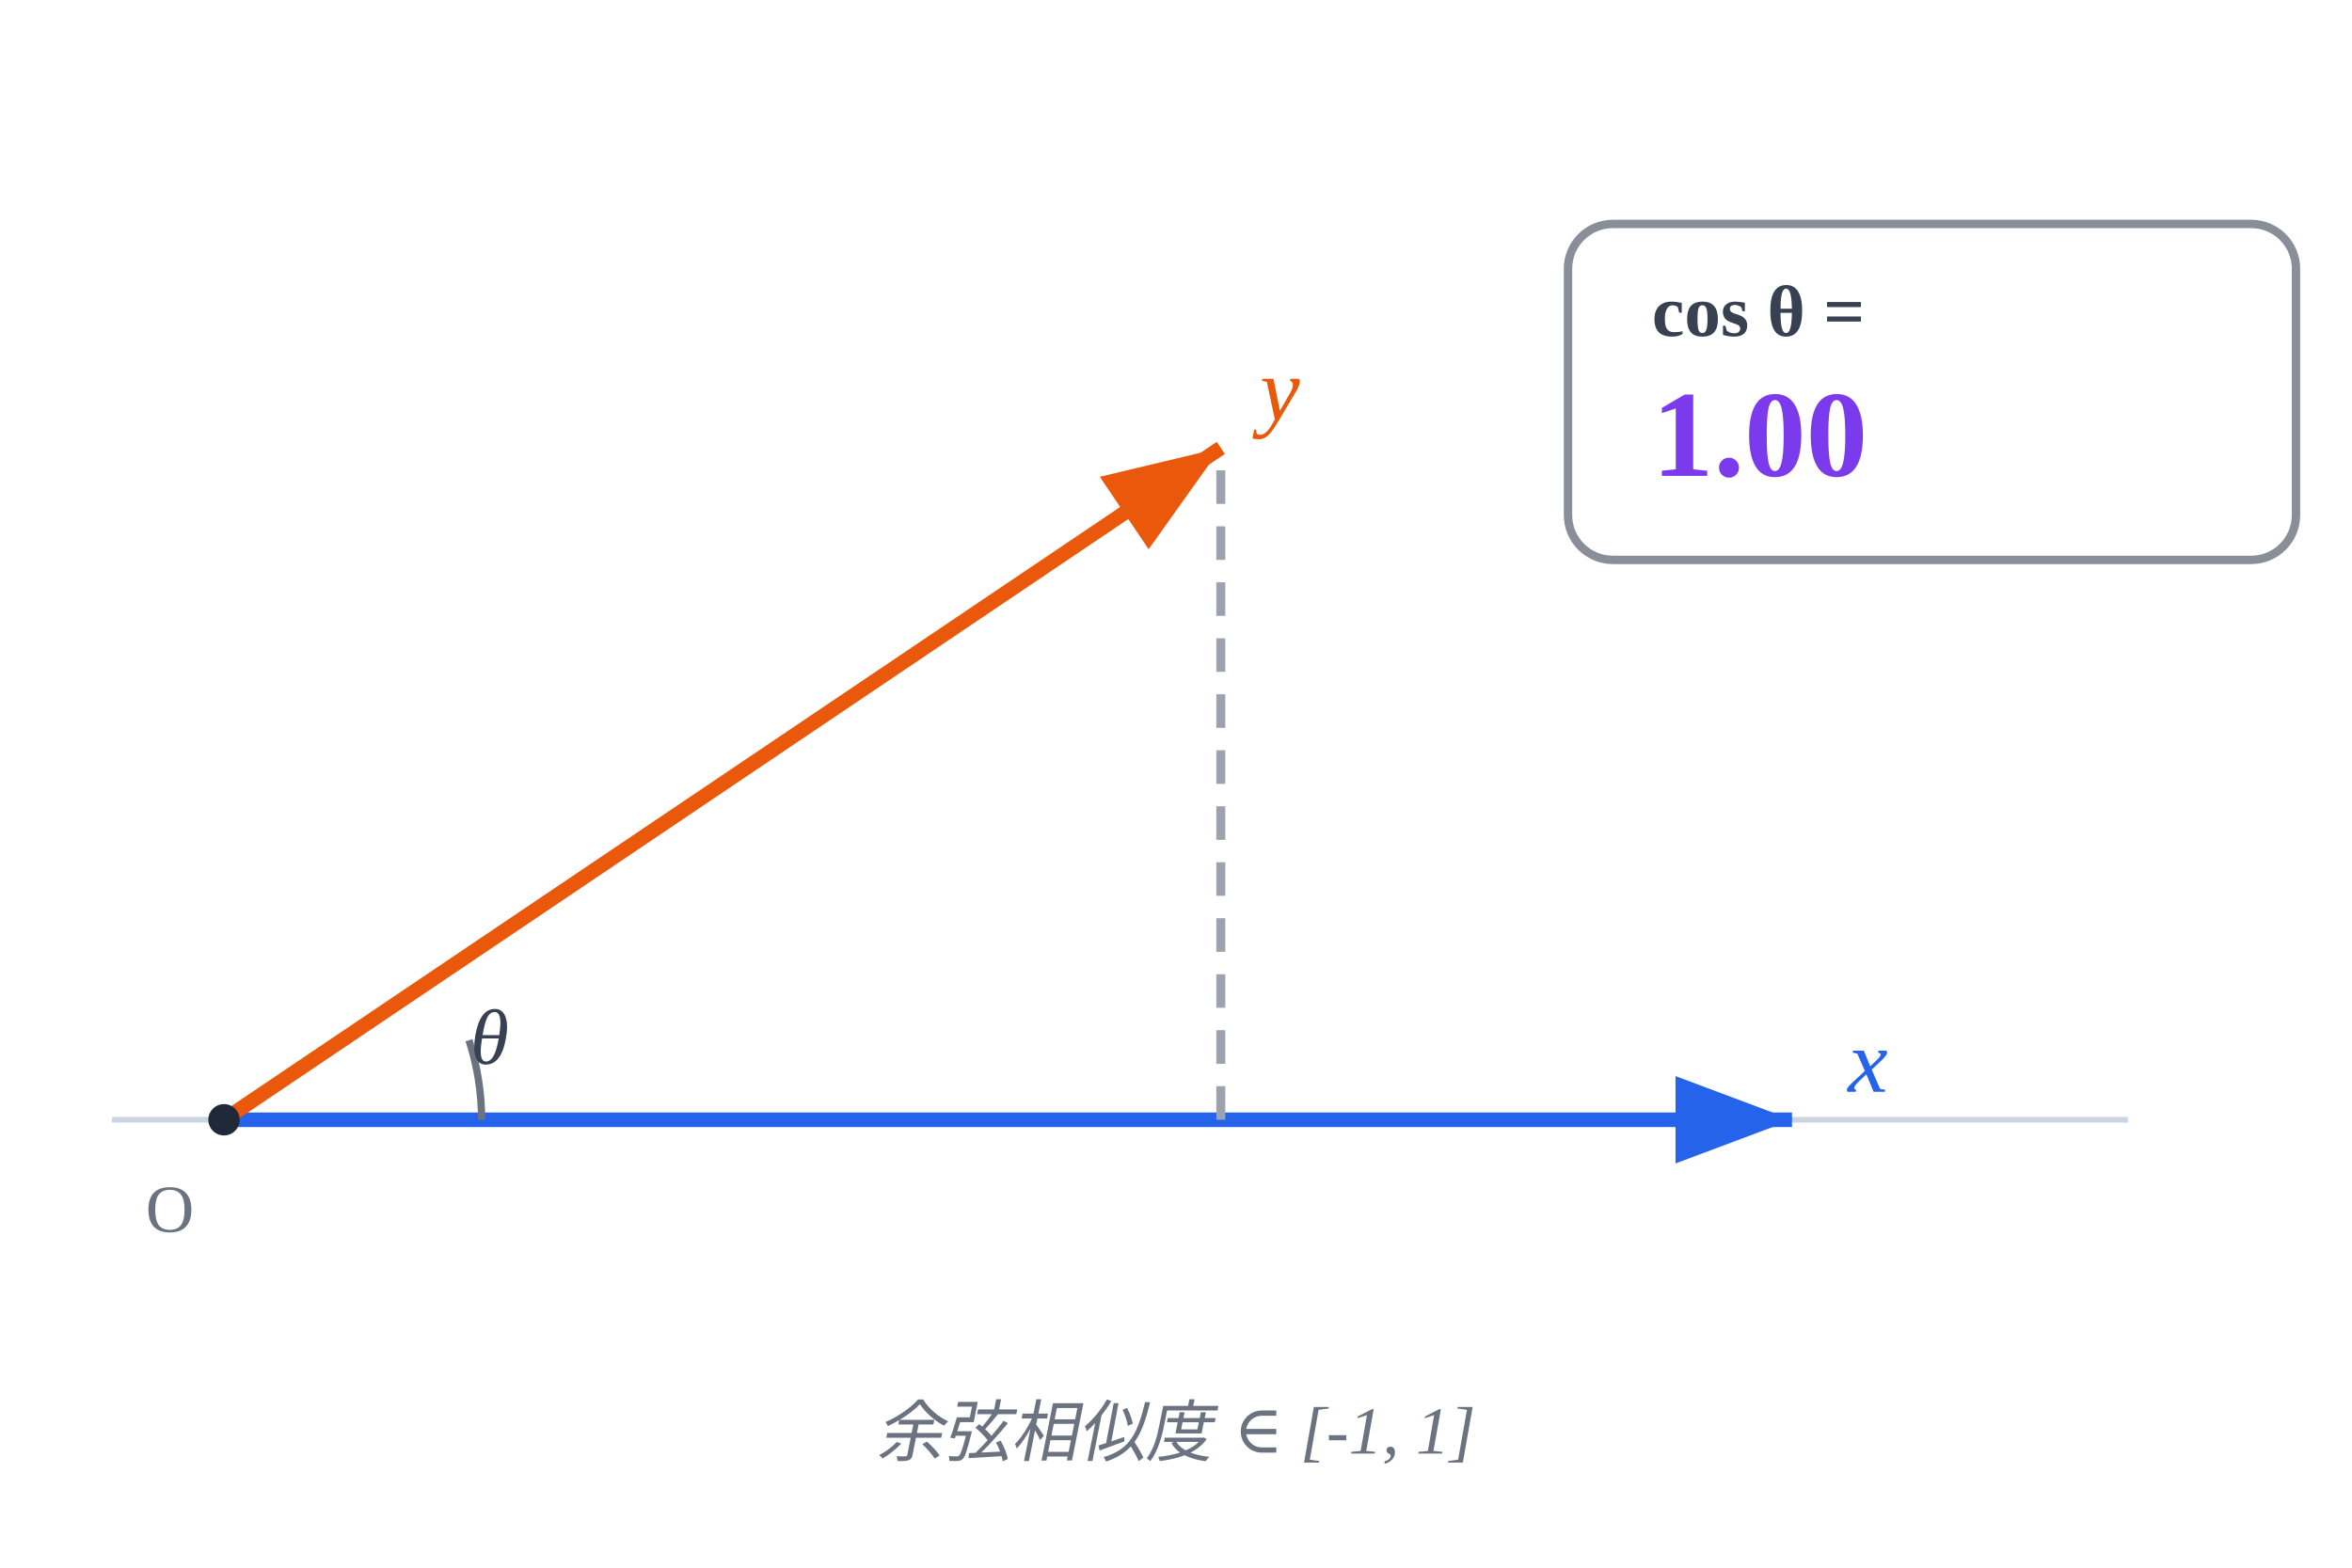
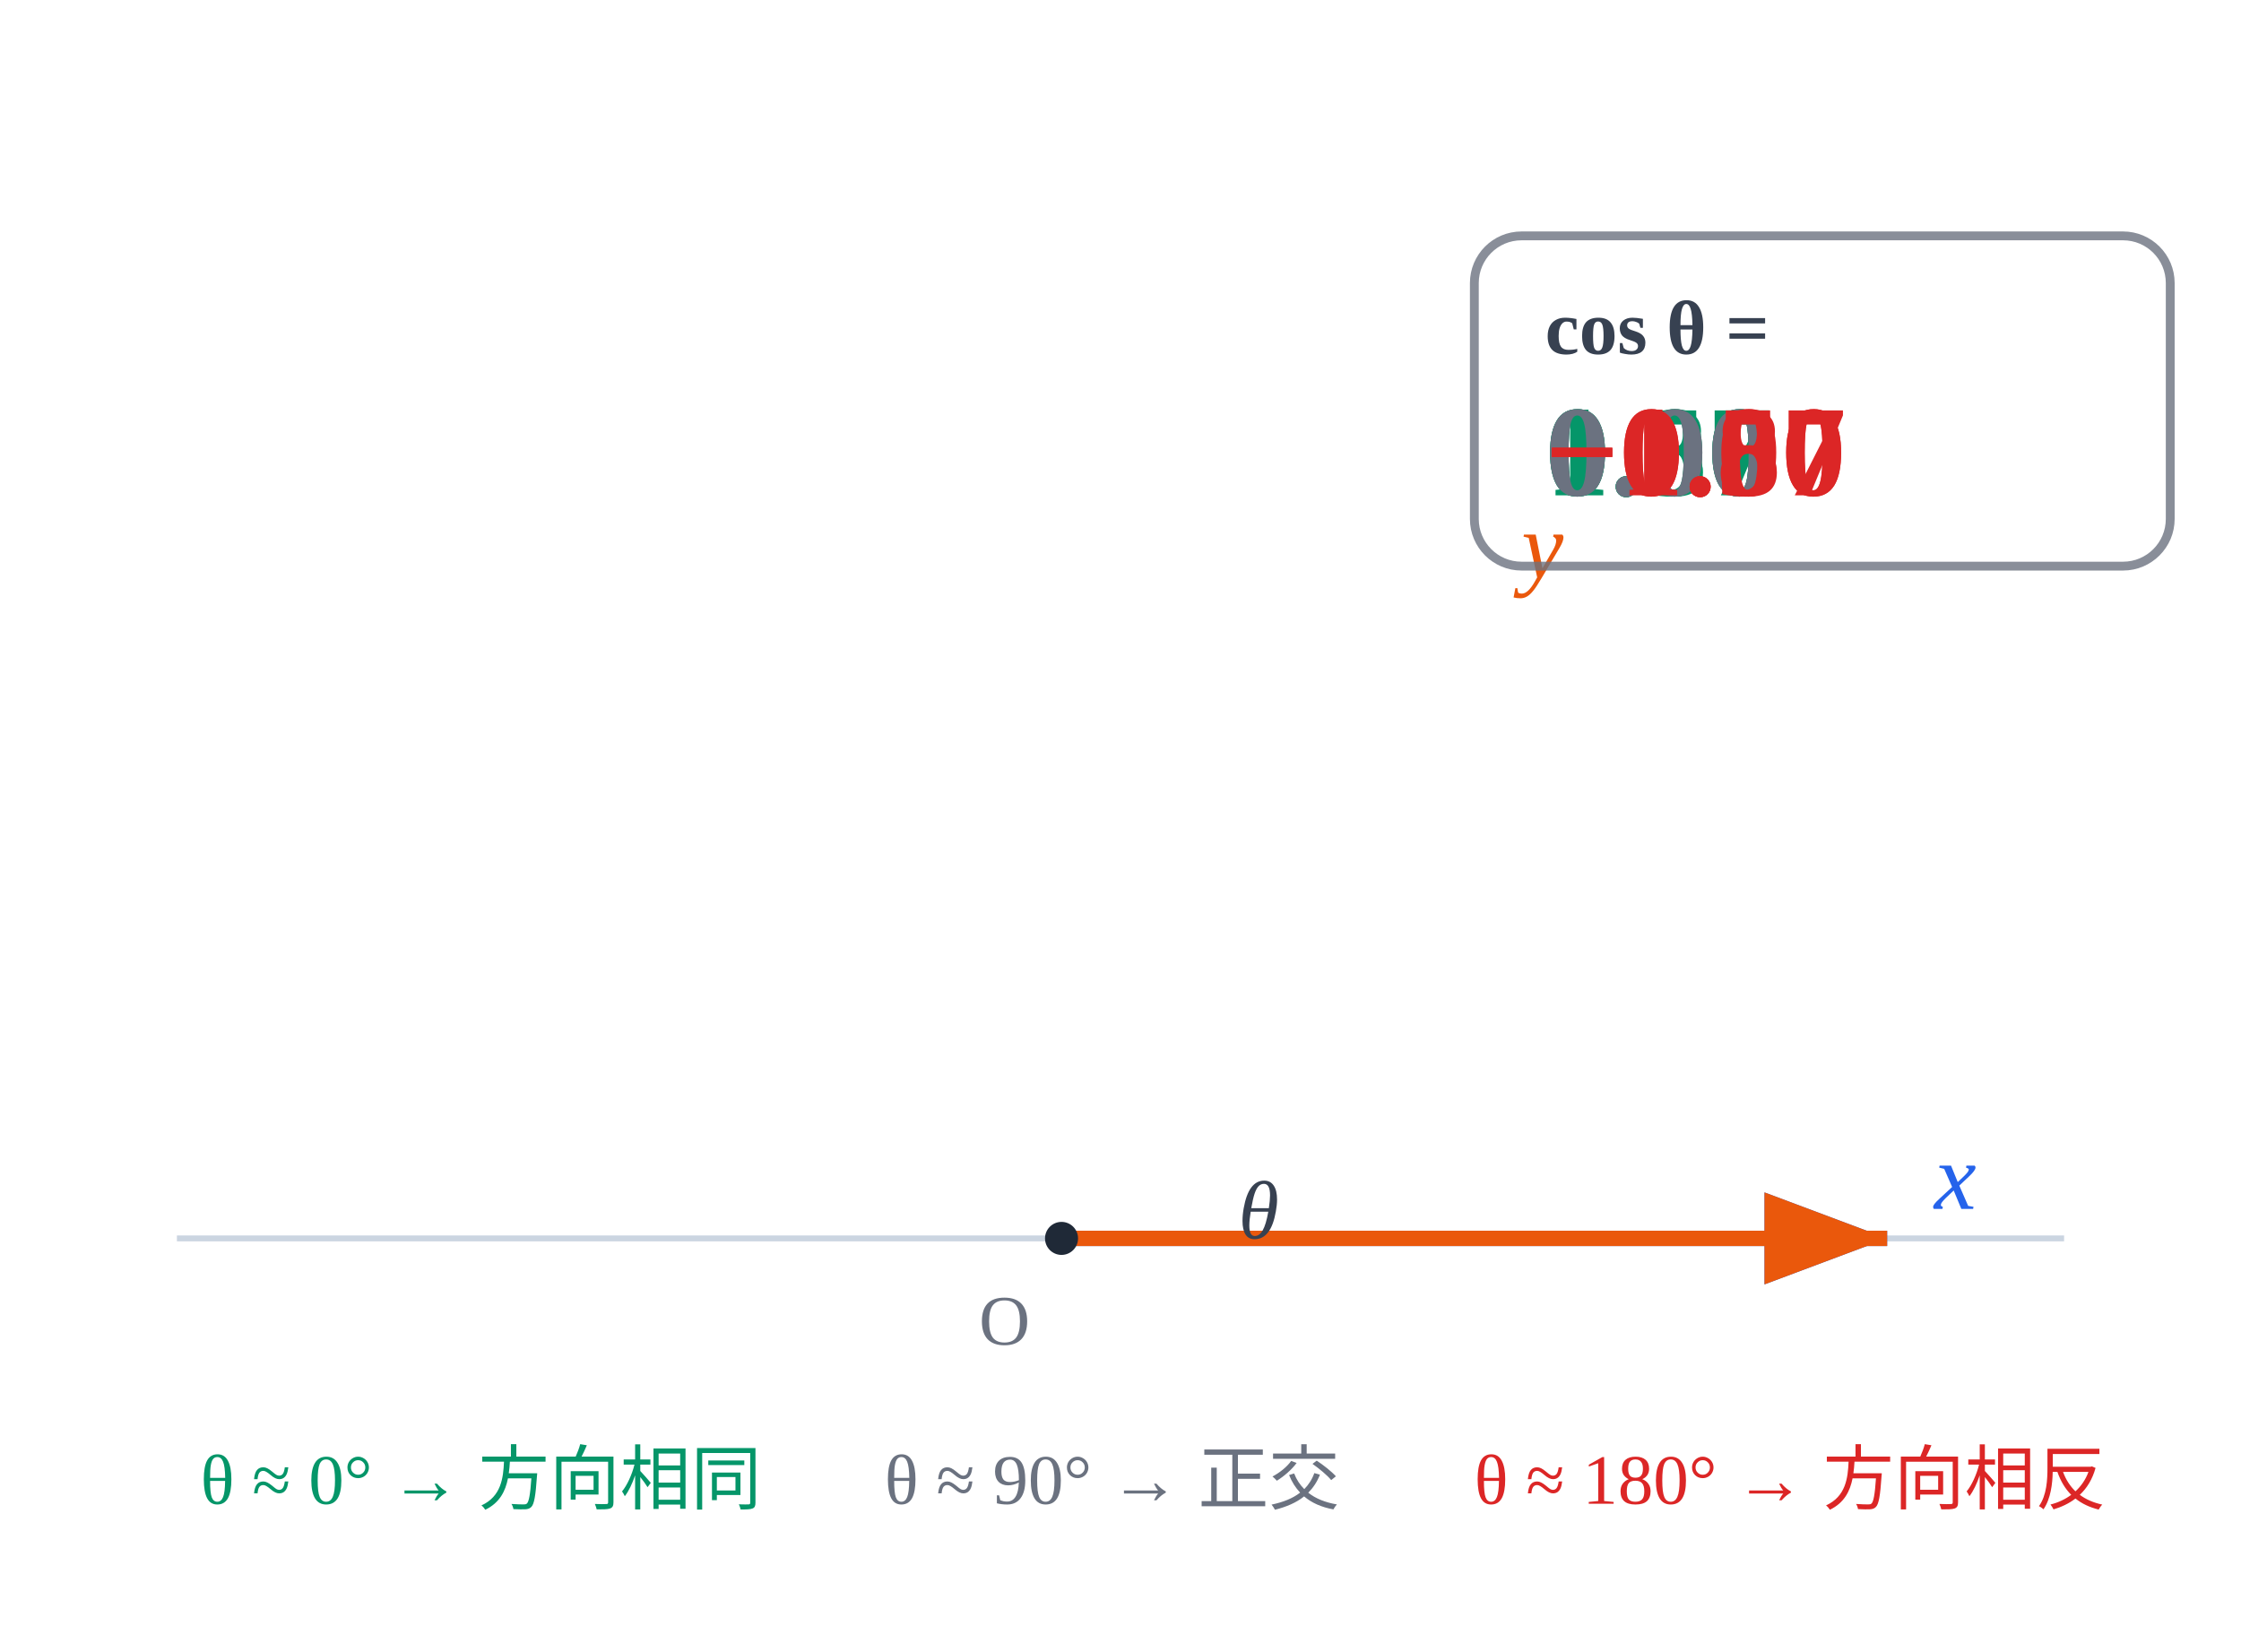
- <svg xmlns="http://www.w3.org/2000/svg" viewBox="0 0 420 280" width="420" height="280" font-family="Cambria, Georgia, 'Times New Roman', serif">
+ <svg xmlns="http://www.w3.org/2000/svg" viewBox="0 0 380 280" width="380" height="280" font-family="Cambria, Georgia, 'Times New Roman', serif">
  <style>
-     .axis{color:#cbd5e1}.x{color:#2563eb}.y{color:#ea580c}.gray{color:#9ca3af}.arc{color:#6b7280}.ink{color:#1f2937}.lbl{color:#374151}.dim{color:#6b7280}.result{color:#7c3aed}
+     .axis{color:#cbd5e1}.x{color:#2563eb}.y{color:#ea580c}.gray{color:#9ca3af}.arc{color:#6b7280}.ink{color:#1f2937}.lbl{color:#374151}.dim{color:#6b7280}.pos{color:#059669}.neg{color:#dc2626}
    @media (prefers-color-scheme: dark){
-       .axis{color:#475569}.x{color:#60a5fa}.y{color:#fb923c}.gray{color:#64748b}.arc{color:#94a3b8}.ink{color:#e5e7eb}.lbl{color:#e5e7eb}.dim{color:#9ca3af}.result{color:#a78bfa}
+       .axis{color:#475569}.x{color:#60a5fa}.y{color:#fb923c}.gray{color:#64748b}.arc{color:#94a3b8}.ink{color:#e5e7eb}.lbl{color:#e5e7eb}.dim{color:#9ca3af}.pos{color:#34d399}.neg{color:#f87171}
    }
  </style>
  <defs>
-     <marker id="ahXa" markerWidth="10" markerHeight="10" refX="8" refY="3" orient="auto">
+     <marker id="ahXg" markerWidth="10" markerHeight="10" refX="8" refY="3" orient="auto">
      <path class="x" d="M0,0 L8,3 L0,6 Z" fill="currentColor" />
    </marker>
-     <marker id="ahYa" markerWidth="10" markerHeight="10" refX="8" refY="3" orient="auto">
+     <marker id="ahYg" markerWidth="10" markerHeight="10" refX="8" refY="3" orient="auto">
      <path class="y" d="M0,0 L8,3 L0,6 Z" fill="currentColor" />
    </marker>
  </defs>
-   <line class="axis" x1="20" y1="200" x2="380" y2="200" stroke="currentColor" stroke-width="1" />
-   <line class="x" x1="40" y1="200" x2="320" y2="200" stroke="currentColor" stroke-width="2.6" marker-end="url(#ahXa)" />
-   <text class="x" x="330" y="195" font-size="16" font-style="italic" fill="currentColor">x</text>
-   <line class="gray" x1="218" y1="200" x2="218" y2="80" stroke="currentColor" stroke-width="1.6" stroke-dasharray="6 4">
-     <animate attributeName="x1" values="218;150;40;150;218" dur="8s" repeatCount="indefinite" />
-     <animate attributeName="x2" values="218;150;40;150;218" dur="8s" repeatCount="indefinite" />
-     <animate attributeName="y2" values="80;70;200;70;80" dur="8s" repeatCount="indefinite" />
+   <line class="axis" x1="30" y1="210" x2="350" y2="210" stroke="currentColor" stroke-width="1" />
+   <line class="x" x1="180" y1="210" x2="320" y2="210" stroke="currentColor" stroke-width="2.6" marker-end="url(#ahXg)" />
+   <text class="x" x="328" y="205" font-size="16" font-style="italic" fill="currentColor">x</text>
+   <line class="y" x1="180" y1="210" x2="320" y2="210" stroke="currentColor" stroke-width="2.6" marker-end="url(#ahYg)">
+     <animate attributeName="x2" values="320;301.24;250;180;110;58.76;40;58.76;110;180;250;301.24;320" keyTimes="0;0.083;0.167;0.25;0.333;0.417;0.5;0.583;0.667;0.75;0.833;0.917;1" dur="7s" repeatCount="indefinite" />
+     <animate attributeName="y2" values="210;140;88.76;70;88.76;140;210;140;88.76;70;88.76;140;210" keyTimes="0;0.083;0.167;0.25;0.333;0.417;0.5;0.583;0.667;0.75;0.833;0.917;1" dur="7s" repeatCount="indefinite" />
  </line>
-   <line class="y" x1="40" y1="200" x2="218" y2="80" stroke="currentColor" stroke-width="2.6" marker-end="url(#ahYa)">
-     <animate attributeName="x2" values="218;150;40;150;218" dur="8s" repeatCount="indefinite" />
-     <animate attributeName="y2" values="80;70;200;70;80" dur="8s" repeatCount="indefinite" />
-   </line>
-   <text class="y" x="225" y="75" font-size="16" font-style="italic" fill="currentColor">y</text>
-   <path class="arc" d="M86,200 A46,46 0 0,0 83.75,185.79" fill="none" stroke="currentColor" stroke-width="1.3">
-     <animate attributeName="d" values="M86,200 A46,46 0 0,0 83.75,185.79;M86,200 A46,46 0 0,0 72.53,167.47;M86,200 A46,46 0 0,1 132,200;M86,200 A46,46 0 0,0 72.53,167.47;M86,200 A46,46 0 0,0 83.75,185.79" dur="8s" repeatCount="indefinite" />
+   <text class="y" x="258" y="98" font-size="16" font-style="italic" fill="currentColor">y</text>
+   <path class="arc" d="M226,210 A46,46 0 0,0 226,210" fill="none" stroke="currentColor" stroke-width="1.3">
+     <animate attributeName="d" values="M226,210 A46,46 0 0,0 226,210;M226,210 A46,46 0 0,0 219.84,187;M226,210 A46,46 0 0,0 203,170.16;M226,210 A46,46 0 0,0 180,164;M226,210 A46,46 0 0,0 157,170.16;M226,210 A46,46 0 0,0 140.16,187;M226,210 A46,46 0 0,0 134,210;M226,210 A46,46 0 0,0 140.16,187;M226,210 A46,46 0 0,0 157,170.16;M226,210 A46,46 0 0,0 180,164;M226,210 A46,46 0 0,0 203,170.16;M226,210 A46,46 0 0,0 219.84,187;M226,210 A46,46 0 0,0 226,210" keyTimes="0;0.083;0.167;0.25;0.333;0.417;0.5;0.583;0.667;0.75;0.833;0.917;1" dur="7s" repeatCount="indefinite" />
  </path>
-   <text class="lbl" x="84" y="190" font-size="14" font-style="italic" fill="currentColor">θ
-     <animate attributeName="x" values="84;76;100;76;84" dur="8s" repeatCount="indefinite" />
-     <animate attributeName="y" values="190;182;195;182;190" dur="8s" repeatCount="indefinite" />
+   <text class="lbl" x="210" y="210" font-size="14" font-style="italic" fill="currentColor">θ
+     <animate attributeName="x" values="210;208.98;205.98;201.21;195;187.76;180;187.76;195;201.21;205.98;208.98;210" keyTimes="0;0.083;0.167;0.25;0.333;0.417;0.5;0.583;0.667;0.75;0.833;0.917;1" dur="7s" repeatCount="indefinite" />
+     <animate attributeName="y" values="210;202.24;195;188.79;184.02;181.02;180;181.02;184.02;188.79;195;202.24;210" keyTimes="0;0.083;0.167;0.25;0.333;0.417;0.5;0.583;0.667;0.75;0.833;0.917;1" dur="7s" repeatCount="indefinite" />
  </text>
-   <circle class="ink" cx="40" cy="200" r="2.8" fill="currentColor" />
-   <text class="dim" x="26" y="220" font-size="12" fill="currentColor">O</text>
-   <g id="result-display">
-     <rect x="280" y="40" width="130" height="60" rx="8" fill="none" stroke="currentColor" stroke-width="1.5" class="dim" opacity="0.8" />
-     <text class="lbl" x="295" y="60" font-size="13" fill="currentColor" font-weight="600">cos θ =</text>
-     <text class="result" x="295" y="85" font-size="22" font-weight="bold" fill="currentColor">1.00
-       <animate attributeName="opacity" values="1;0.7;1" dur="8s" repeatCount="indefinite" />
+   <circle class="ink" cx="180" cy="210" r="2.8" fill="currentColor" />
+   <text class="dim" x="166" y="228" font-size="12" fill="currentColor">O</text>
+   <g id="readout">
+     <rect x="250" y="40" width="118" height="56" rx="8" fill="none" stroke="currentColor" stroke-width="1.5" class="dim" opacity="0.8" />
+     <text class="lbl" x="262" y="60" font-size="13" fill="currentColor" font-weight="600">cos θ =</text>
+     <text class="pos" x="262" y="84" font-size="22" font-weight="bold" fill="currentColor">1.00
+       <animate attributeName="opacity" values="1;0;0;0;0;0;0;0;0;0;0;0;1" keyTimes="0;0.083;0.167;0.25;0.333;0.417;0.5;0.583;0.667;0.75;0.833;0.917;1" dur="7s" repeatCount="indefinite" />
+     </text>
+     <text class="pos" x="262" y="84" font-size="22" font-weight="bold" fill="currentColor">0.87
+       <animate attributeName="opacity" values="0;1;0;0;0;0;0;0;0;0;0;1;0" keyTimes="0;0.083;0.167;0.25;0.333;0.417;0.5;0.583;0.667;0.75;0.833;0.917;1" dur="7s" repeatCount="indefinite" />
+     </text>
+     <text class="pos" x="262" y="84" font-size="22" font-weight="bold" fill="currentColor">0.50
+       <animate attributeName="opacity" values="0;0;1;0;0;0;0;0;0;0;1;0;0" keyTimes="0;0.083;0.167;0.25;0.333;0.417;0.5;0.583;0.667;0.75;0.833;0.917;1" dur="7s" repeatCount="indefinite" />
+     </text>
+     <text class="dim" x="262" y="84" font-size="22" font-weight="bold" fill="currentColor">0.00
+       <animate attributeName="opacity" values="0;0;0;1;0;0;0;0;0;1;0;0;0" keyTimes="0;0.083;0.167;0.25;0.333;0.417;0.5;0.583;0.667;0.75;0.833;0.917;1" dur="7s" repeatCount="indefinite" />
+     </text>
+     <text class="neg" x="262" y="84" font-size="22" font-weight="bold" fill="currentColor">−0.50
+       <animate attributeName="opacity" values="0;0;0;0;1;0;0;1;0;0;0;0;0" keyTimes="0;0.083;0.167;0.25;0.333;0.417;0.5;0.583;0.667;0.75;0.833;0.917;1" dur="7s" repeatCount="indefinite" />
+     </text>
+     <text class="neg" x="262" y="84" font-size="22" font-weight="bold" fill="currentColor">−0.87
+       <animate attributeName="opacity" values="0;0;0;0;0;1;0;1;0;0;0;0;0" keyTimes="0;0.083;0.167;0.25;0.333;0.417;0.5;0.583;0.667;0.75;0.833;0.917;1" dur="7s" repeatCount="indefinite" />
+     </text>
+     <text class="neg" x="262" y="84" font-size="22" font-weight="bold" fill="currentColor">−1.00
+       <animate attributeName="opacity" values="0;0;0;0;0;0;1;0;0;0;0;0;0" keyTimes="0;0.083;0.167;0.25;0.333;0.417;0.5;0.583;0.667;0.75;0.833;0.917;1" dur="7s" repeatCount="indefinite" />
    </text>
  </g>
-   <g id="interpretation-labels">
-     <text x="80" y="240" font-size="11" fill="currentColor" opacity="0">
-       <tspan class="dim">θ ≈ 0°</tspan>
-       <tspan class="result"> → 方向相同</tspan>
-       <animate attributeName="opacity" values="0.3;0.3;0;0;0;0;0;0.3;0.3" dur="8s" repeatCount="indefinite" />
+   <g id="interpretation">
+     <text class="pos" x="34" y="255" font-size="12" fill="currentColor">θ ≈ 0° → 方向相同
+       <animate attributeName="opacity" values="1;1;0;0;0;0;0;0;0;0;0;1;1" keyTimes="0;0.083;0.167;0.25;0.333;0.417;0.5;0.583;0.667;0.75;0.833;0.917;1" dur="7s" repeatCount="indefinite" />
    </text>
-     <text x="80" y="255" font-size="11" fill="currentColor" opacity="0">
-       <tspan class="dim">θ ≈ 90°</tspan>
-       <tspan class="result"> → 正交</tspan>
-       <animate attributeName="opacity" values="0;0;0.3;0.3;0;0;0;0;0" dur="8s" repeatCount="indefinite" />
+     <text class="dim" x="150" y="255" font-size="12" fill="currentColor">θ ≈ 90° → 正交
+       <animate attributeName="opacity" values="0;0;1;1;1;0;0;0;1;1;1;0;0" keyTimes="0;0.083;0.167;0.25;0.333;0.417;0.5;0.583;0.667;0.75;0.833;0.917;1" dur="7s" repeatCount="indefinite" />
    </text>
-     <text x="80" y="270" font-size="11" fill="currentColor" opacity="0">
-       <tspan class="dim">θ ≈ 180°</tspan>
-       <tspan class="result"> → 方向相反</tspan>
-       <animate attributeName="opacity" values="0;0;0;0;0.3;0.3;0;0;0" dur="8s" repeatCount="indefinite" />
+     <text class="neg" x="250" y="255" font-size="12" fill="currentColor">θ ≈ 180° → 方向相反
+       <animate attributeName="opacity" values="0;0;0;0;0;1;1;1;0;0;0;0;0" keyTimes="0;0.083;0.167;0.25;0.333;0.417;0.5;0.583;0.667;0.75;0.833;0.917;1" dur="7s" repeatCount="indefinite" />
    </text>
  </g>
-   <text class="dim" x="210" y="260" font-size="12" fill="currentColor" text-anchor="middle" font-style="italic">
-     余弦相似度 ∈ [-1, 1]
-   </text>
</svg>
